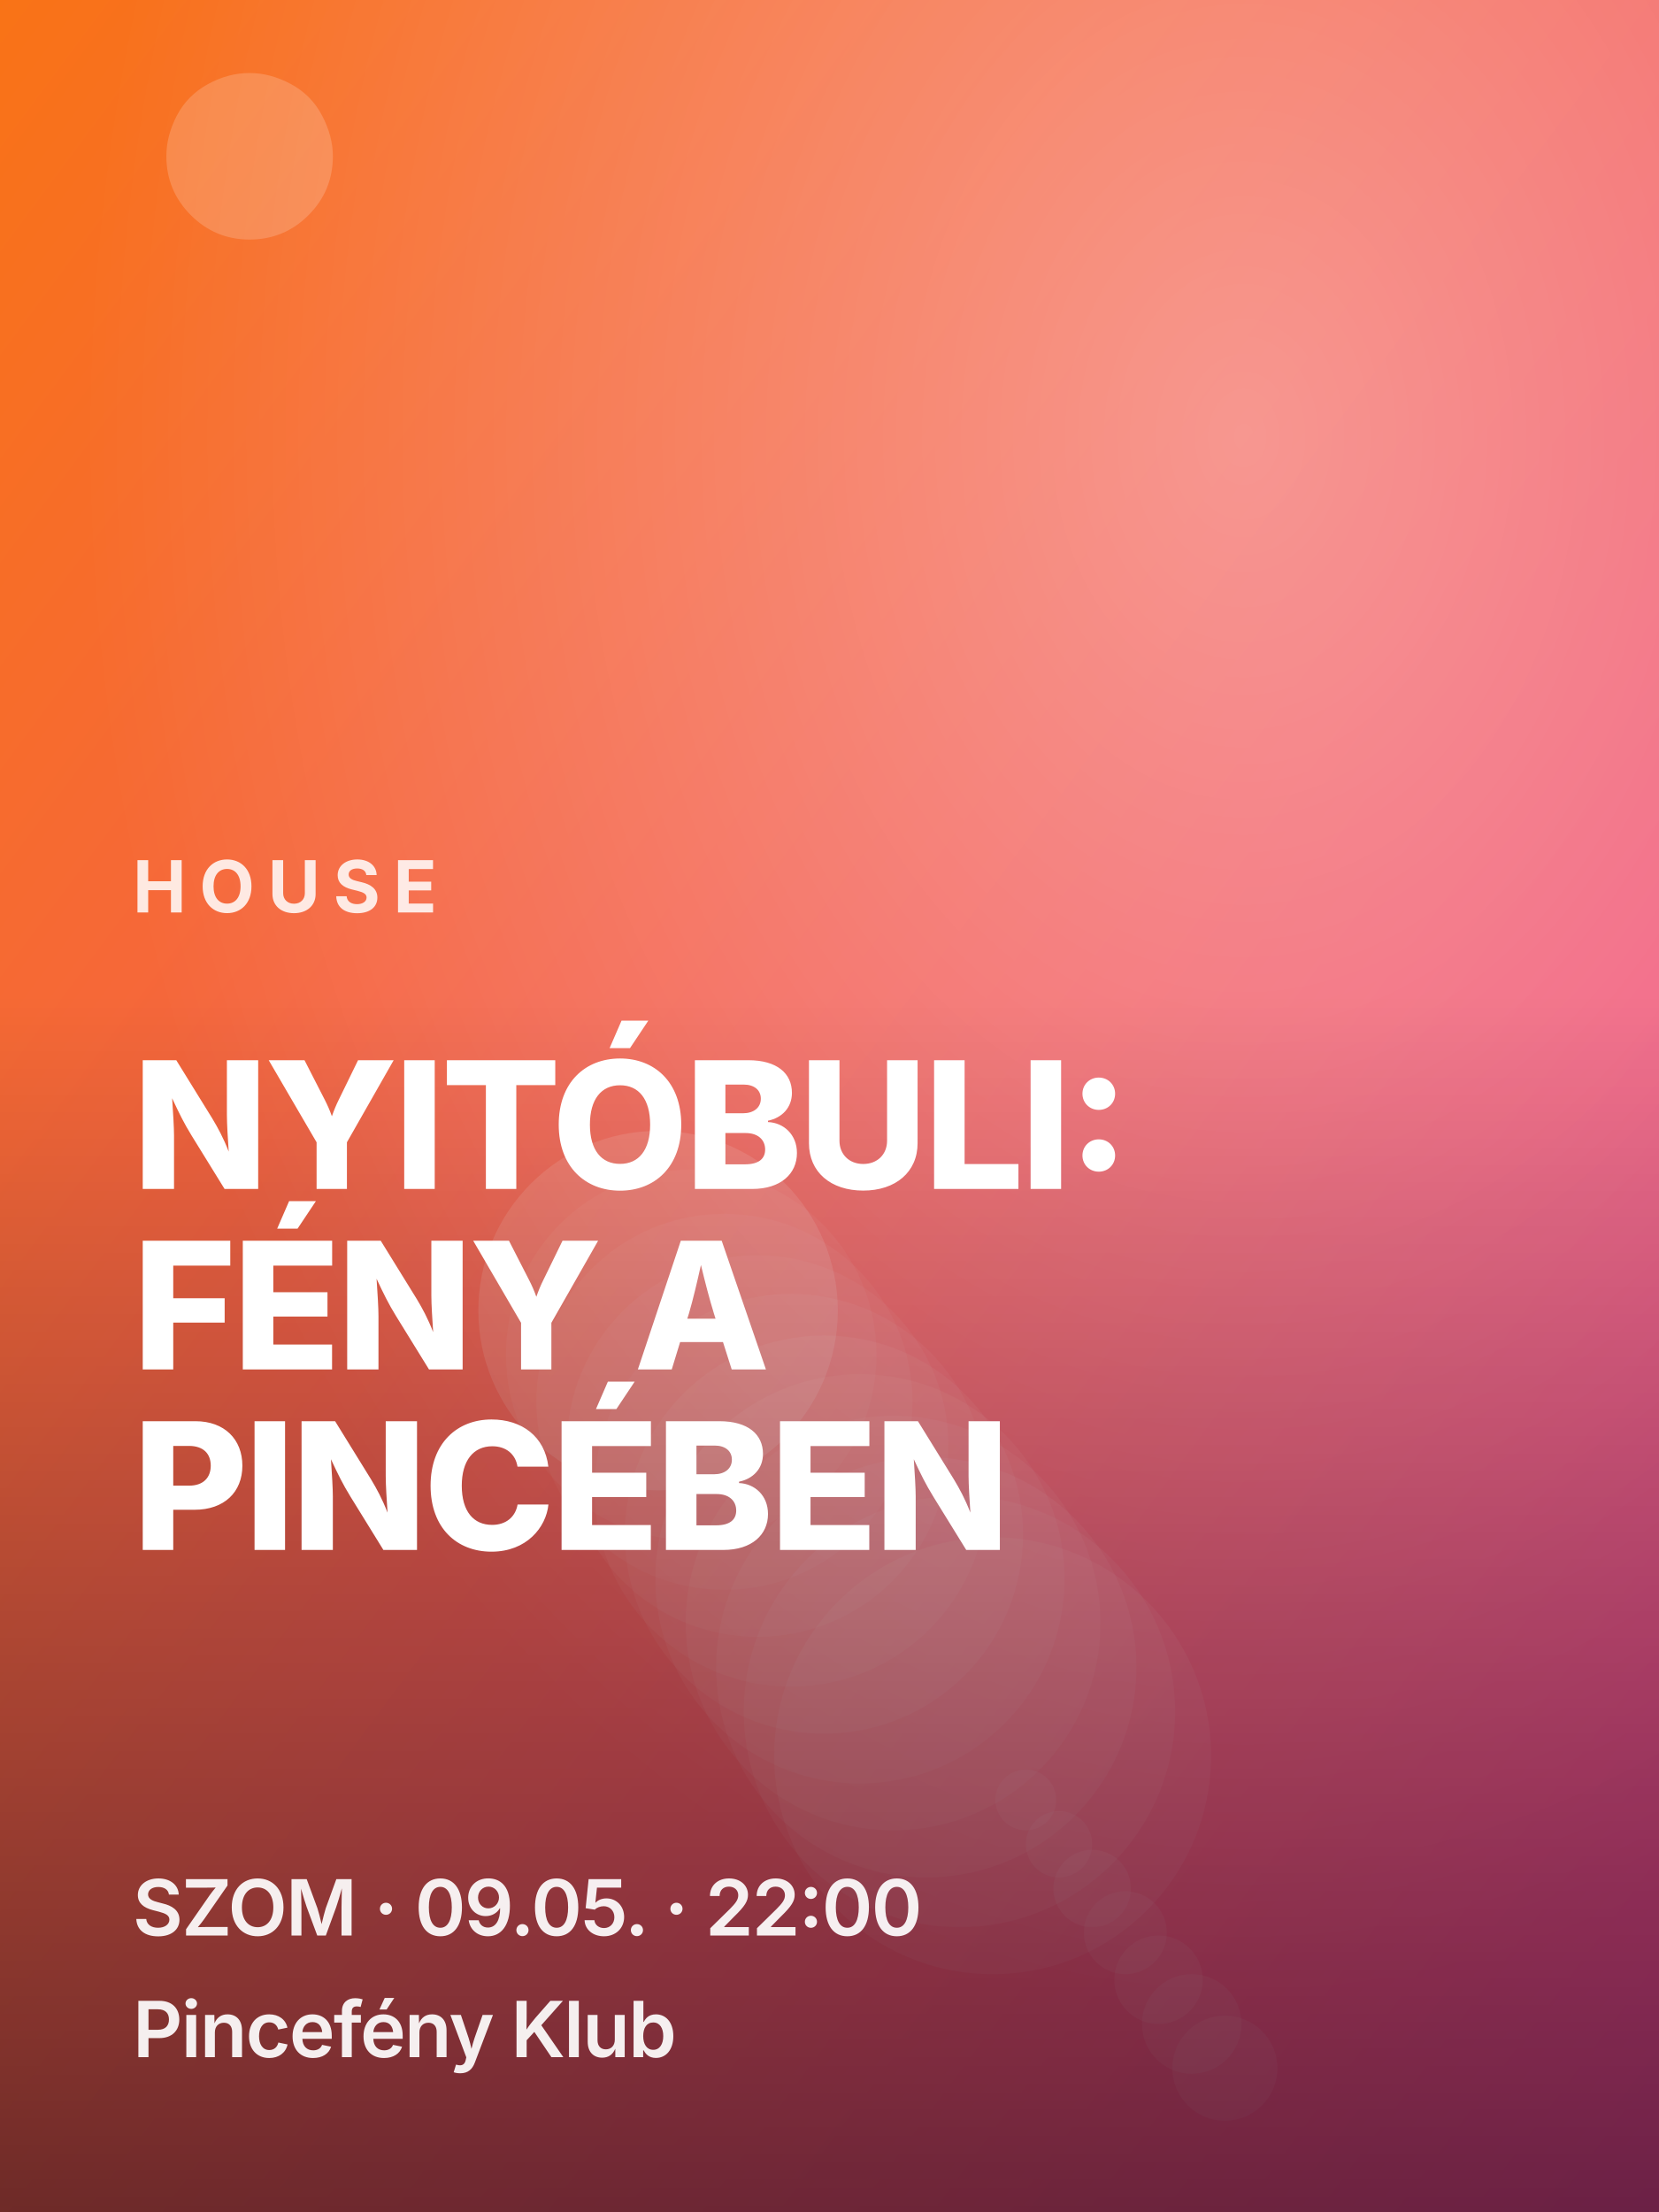
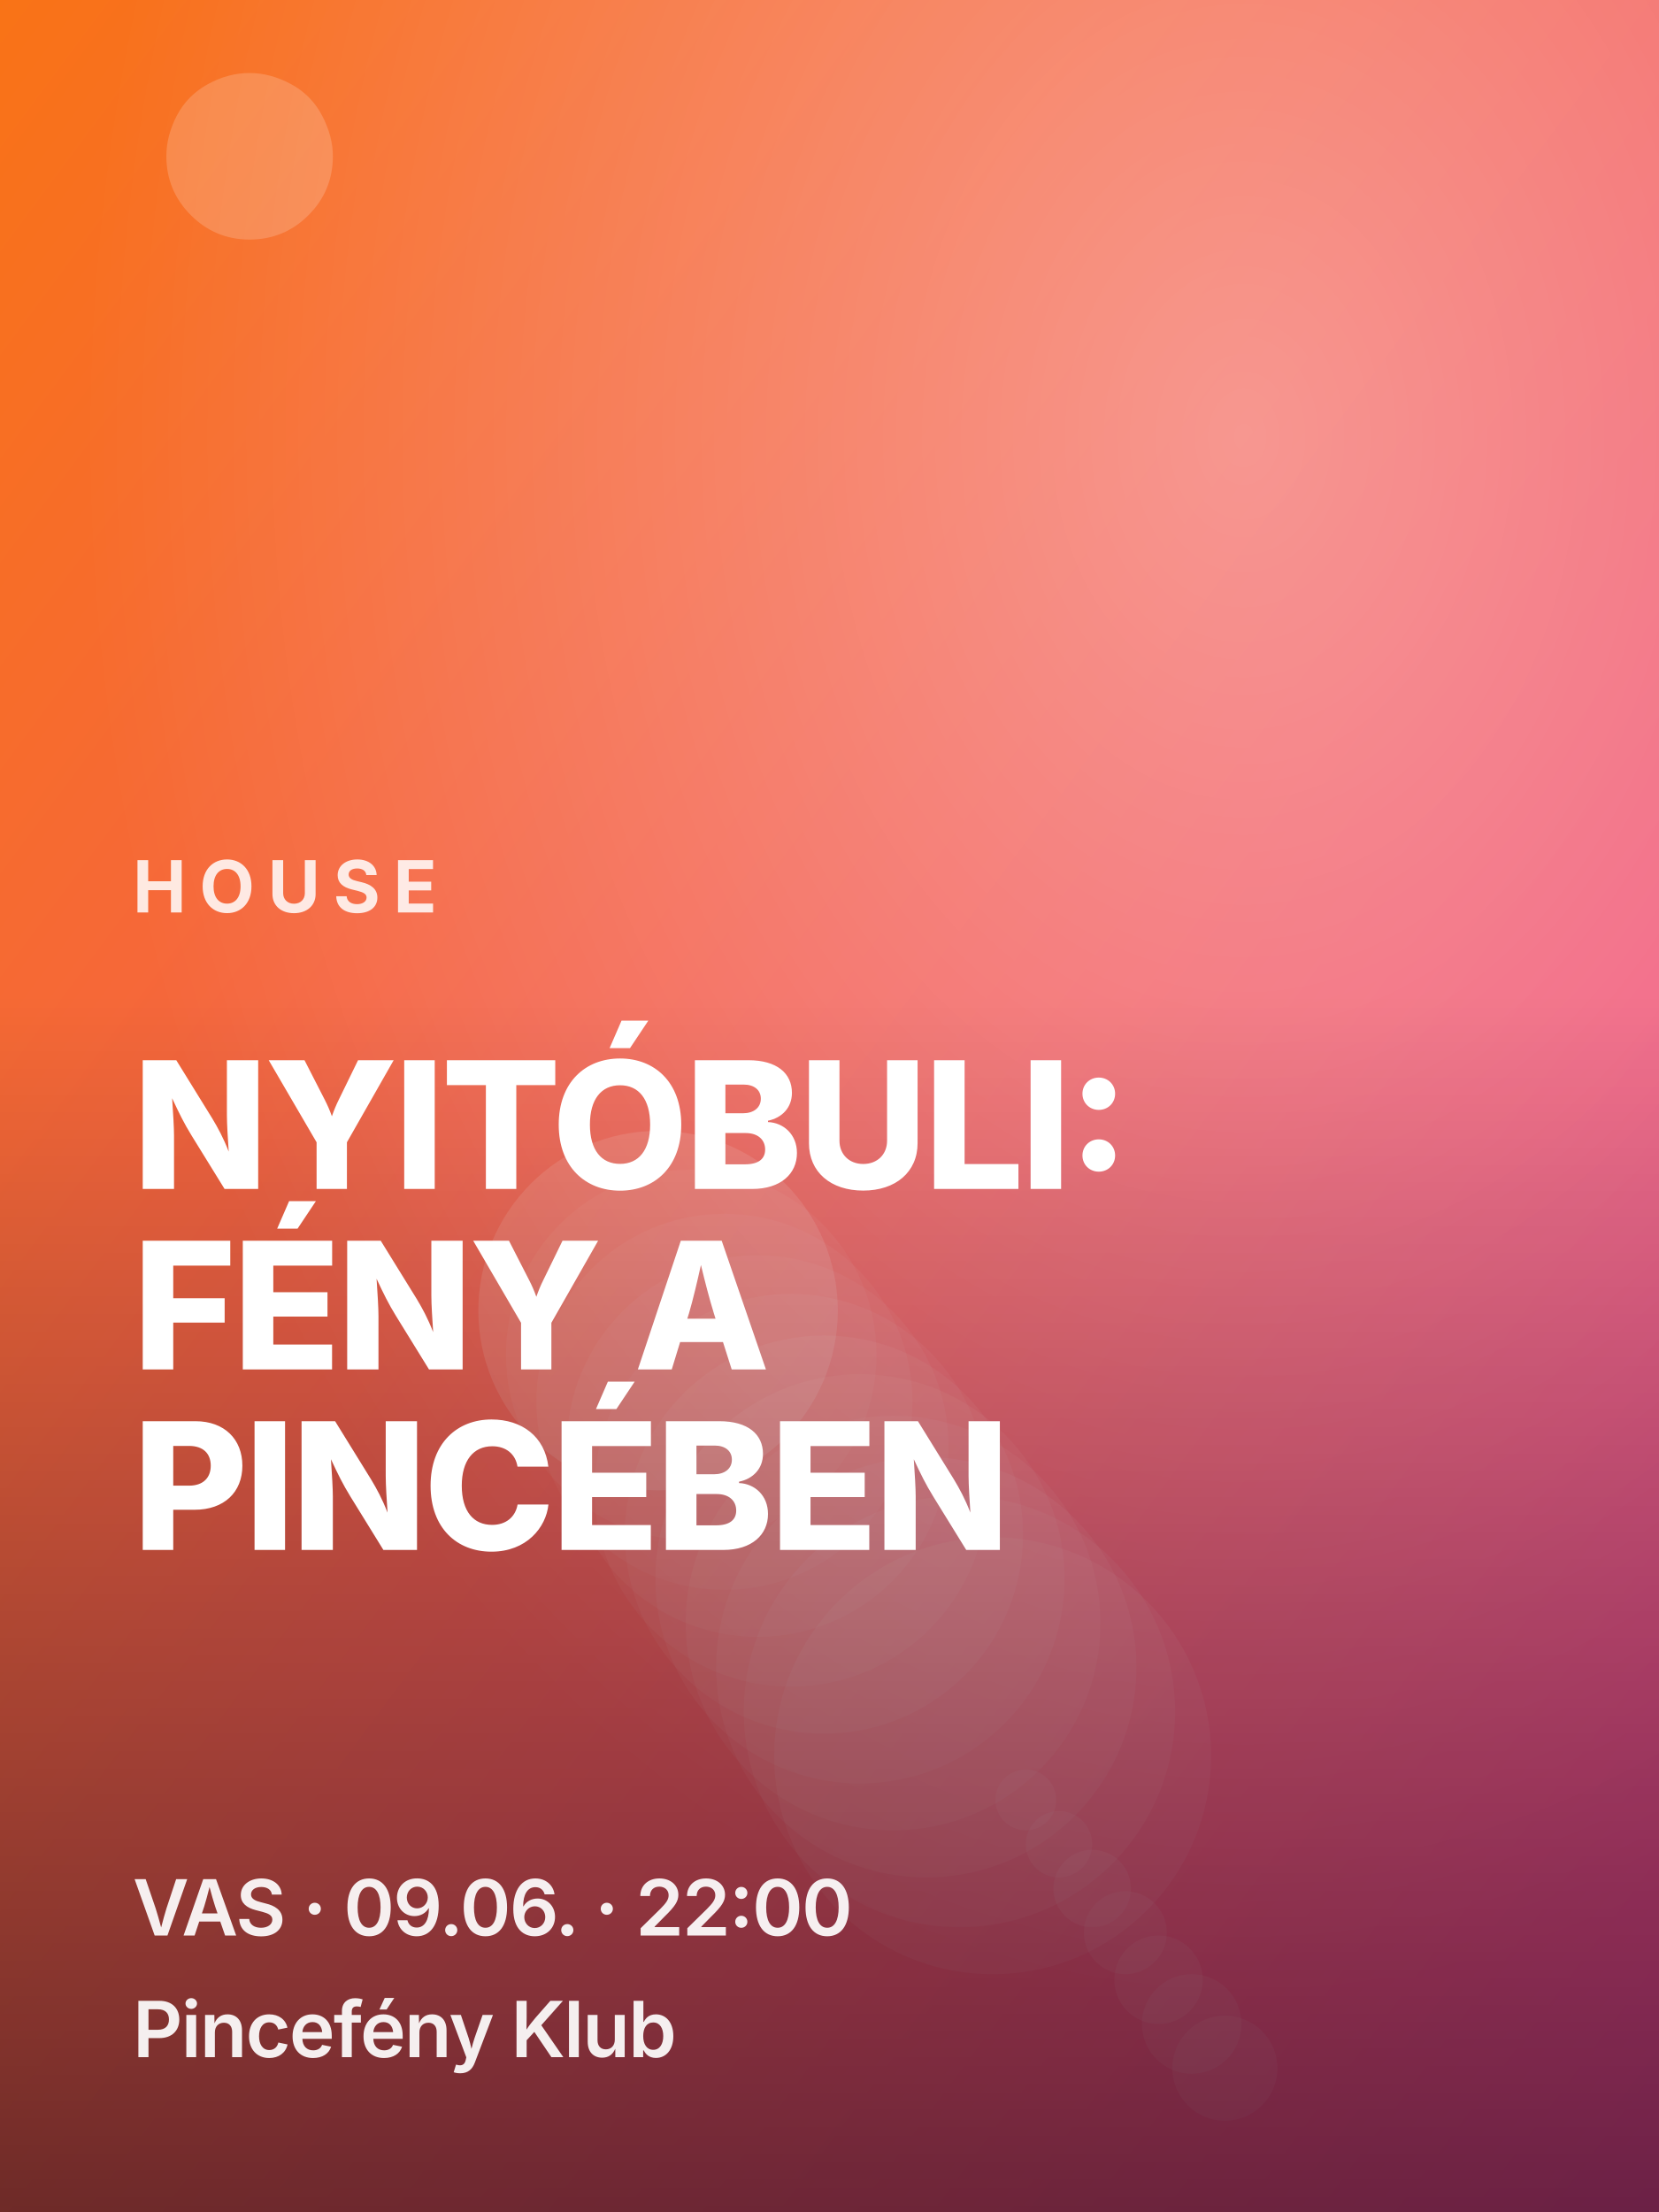
<svg xmlns="http://www.w3.org/2000/svg" viewBox="0 0 600 800" width="600" height="800" role="img" aria-label="Nyitóbuli: Fény a pincében">
  <defs>
    <linearGradient id="bg" x1="0" y1="0" x2="1" y2="1">
      <stop offset="0" stop-color="#f97316" />
      <stop offset="1" stop-color="#ec4899" />
    </linearGradient>
    <radialGradient id="glow" cx="0.75" cy="0.2" r="0.7">
      <stop offset="0" stop-color="#ffffff" stop-opacity="0.35" />
      <stop offset="1" stop-color="#ffffff" stop-opacity="0" />
    </radialGradient>
    <linearGradient id="shade" x1="0" y1="0" x2="0" y2="1">
      <stop offset="0.45" stop-color="#000" stop-opacity="0" />
      <stop offset="1" stop-color="#000" stop-opacity="0.55" />
    </linearGradient>
  </defs>
  <rect width="600" height="800" fill="url(#bg)" />
  <rect width="600" height="800" fill="url(#glow)" />
  <circle cx="443" cy="748" r="19" fill="#ffffff" opacity="0.066" />
  <circle cx="431" cy="732" r="18" fill="#ffffff" opacity="0.065" />
  <circle cx="419" cy="716" r="16" fill="#ffffff" opacity="0.063" />
  <circle cx="407" cy="699" r="15" fill="#ffffff" opacity="0.061" />
  <circle cx="395" cy="683" r="14" fill="#ffffff" opacity="0.060" />
  <circle cx="383" cy="667" r="12" fill="#ffffff" opacity="0.058" />
  <circle cx="371" cy="651" r="11" fill="#ffffff" opacity="0.056" />
  <circle cx="359" cy="635" r="79" fill="#ffffff" opacity="0.055" />
  <circle cx="347" cy="619" r="78" fill="#ffffff" opacity="0.053" />
  <circle cx="335" cy="603" r="76" fill="#ffffff" opacity="0.052" />
  <circle cx="323" cy="587" r="75" fill="#ffffff" opacity="0.050" />
  <circle cx="311" cy="571" r="74" fill="#ffffff" opacity="0.048" />
  <circle cx="298" cy="555" r="72" fill="#ffffff" opacity="0.047" />
  <circle cx="286" cy="539" r="71" fill="#ffffff" opacity="0.045" />
  <circle cx="274" cy="523" r="69" fill="#ffffff" opacity="0.044" />
  <circle cx="262" cy="507" r="68" fill="#ffffff" opacity="0.042" />
  <circle cx="250" cy="490" r="67" fill="#ffffff" opacity="0.040" />
  <circle cx="238" cy="474" r="65" fill="#ffffff" opacity="0.119" />
  <text x="48" y="96" font-size="140" fill="#ffffff" opacity="0.18" font-weight="900">●</text>
  <rect width="600" height="800" fill="url(#shade)" />
  <g fill="#ffffff" font-family="Inter, 'Segoe UI', system-ui, sans-serif" style="letter-spacing:-0.02em">
    <text x="48" y="330" font-size="26" font-weight="700" opacity="0.85" style="letter-spacing:0.18em">HOUSE</text>
    <text x="48" y="430" font-size="64" font-weight="800">NYITÓBULI:</text>
    <text x="48" y="495.28" font-size="64" font-weight="800">FÉNY A</text>
    <text x="48" y="560.56" font-size="64" font-weight="800">PINCÉBEN</text>
-     <text x="48" y="700" font-size="28" font-weight="600" opacity="0.92">SZOM · 09.05. · 22:00</text>
+     <text x="48" y="700" font-size="28" font-weight="600" opacity="0.92">VAS · 09.06. · 22:00</text>
    <text x="48" y="744" font-size="28" font-weight="600" opacity="0.92">Pincefény Klub</text>
  </g>
</svg>
